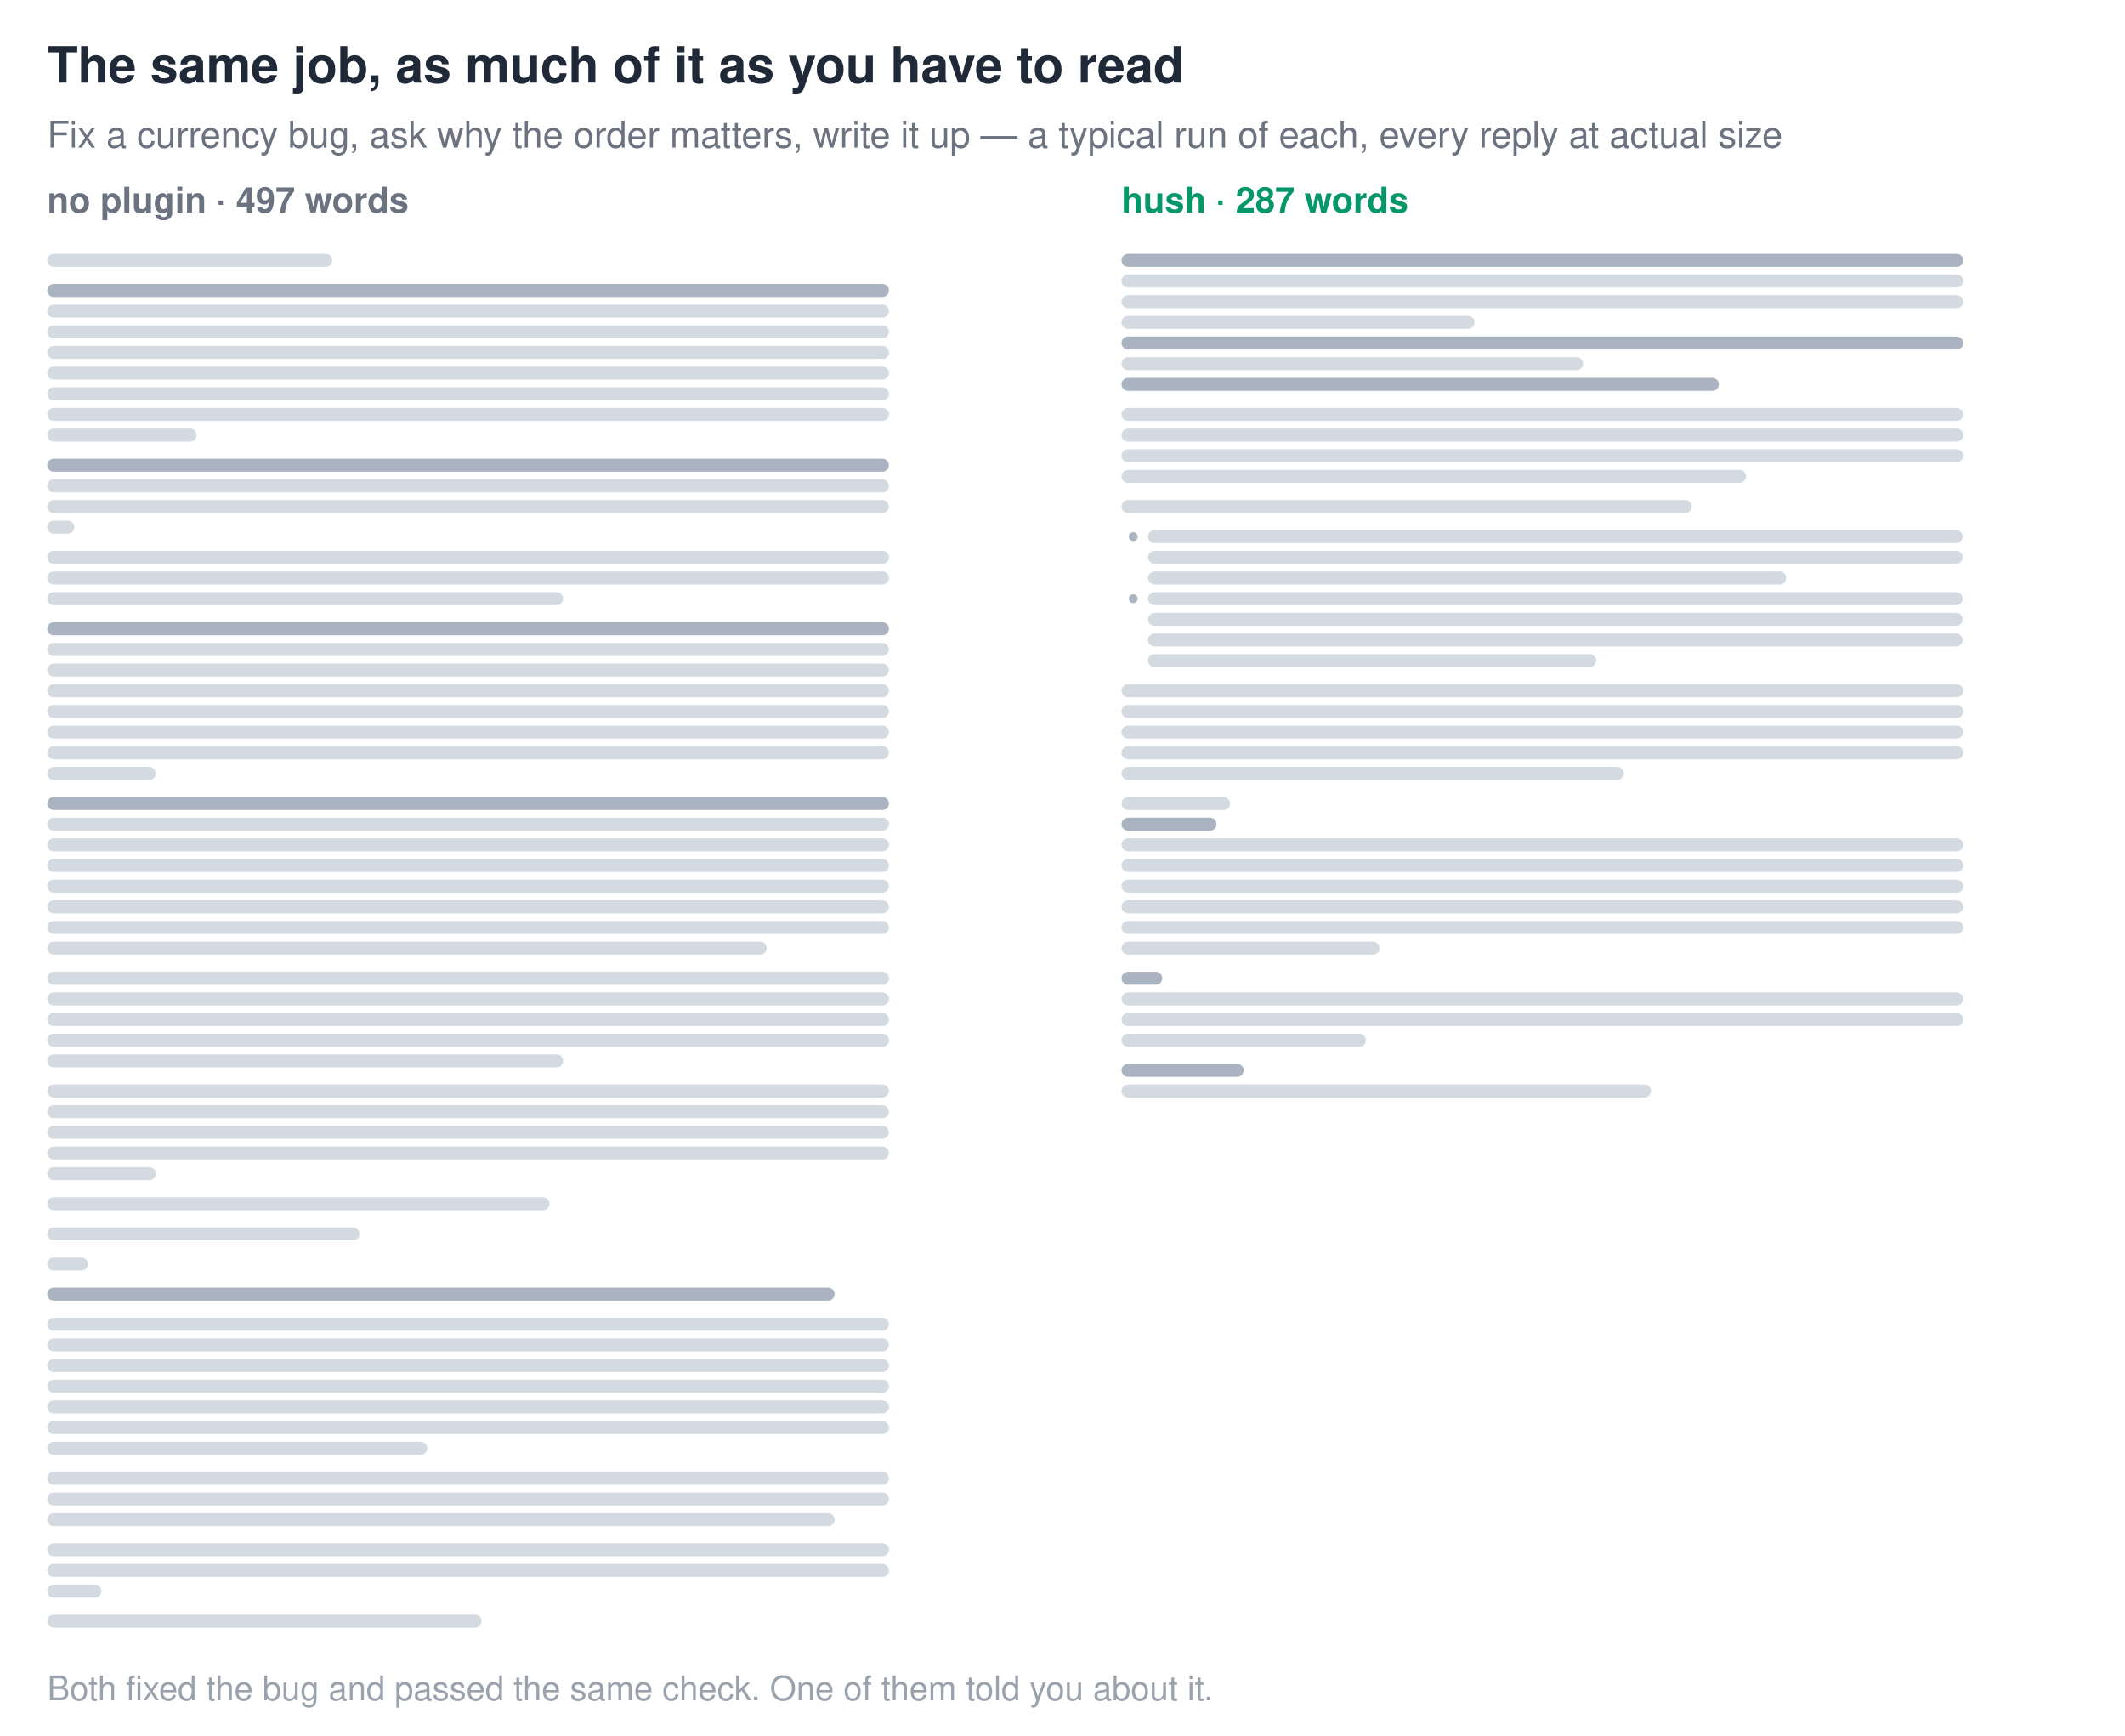
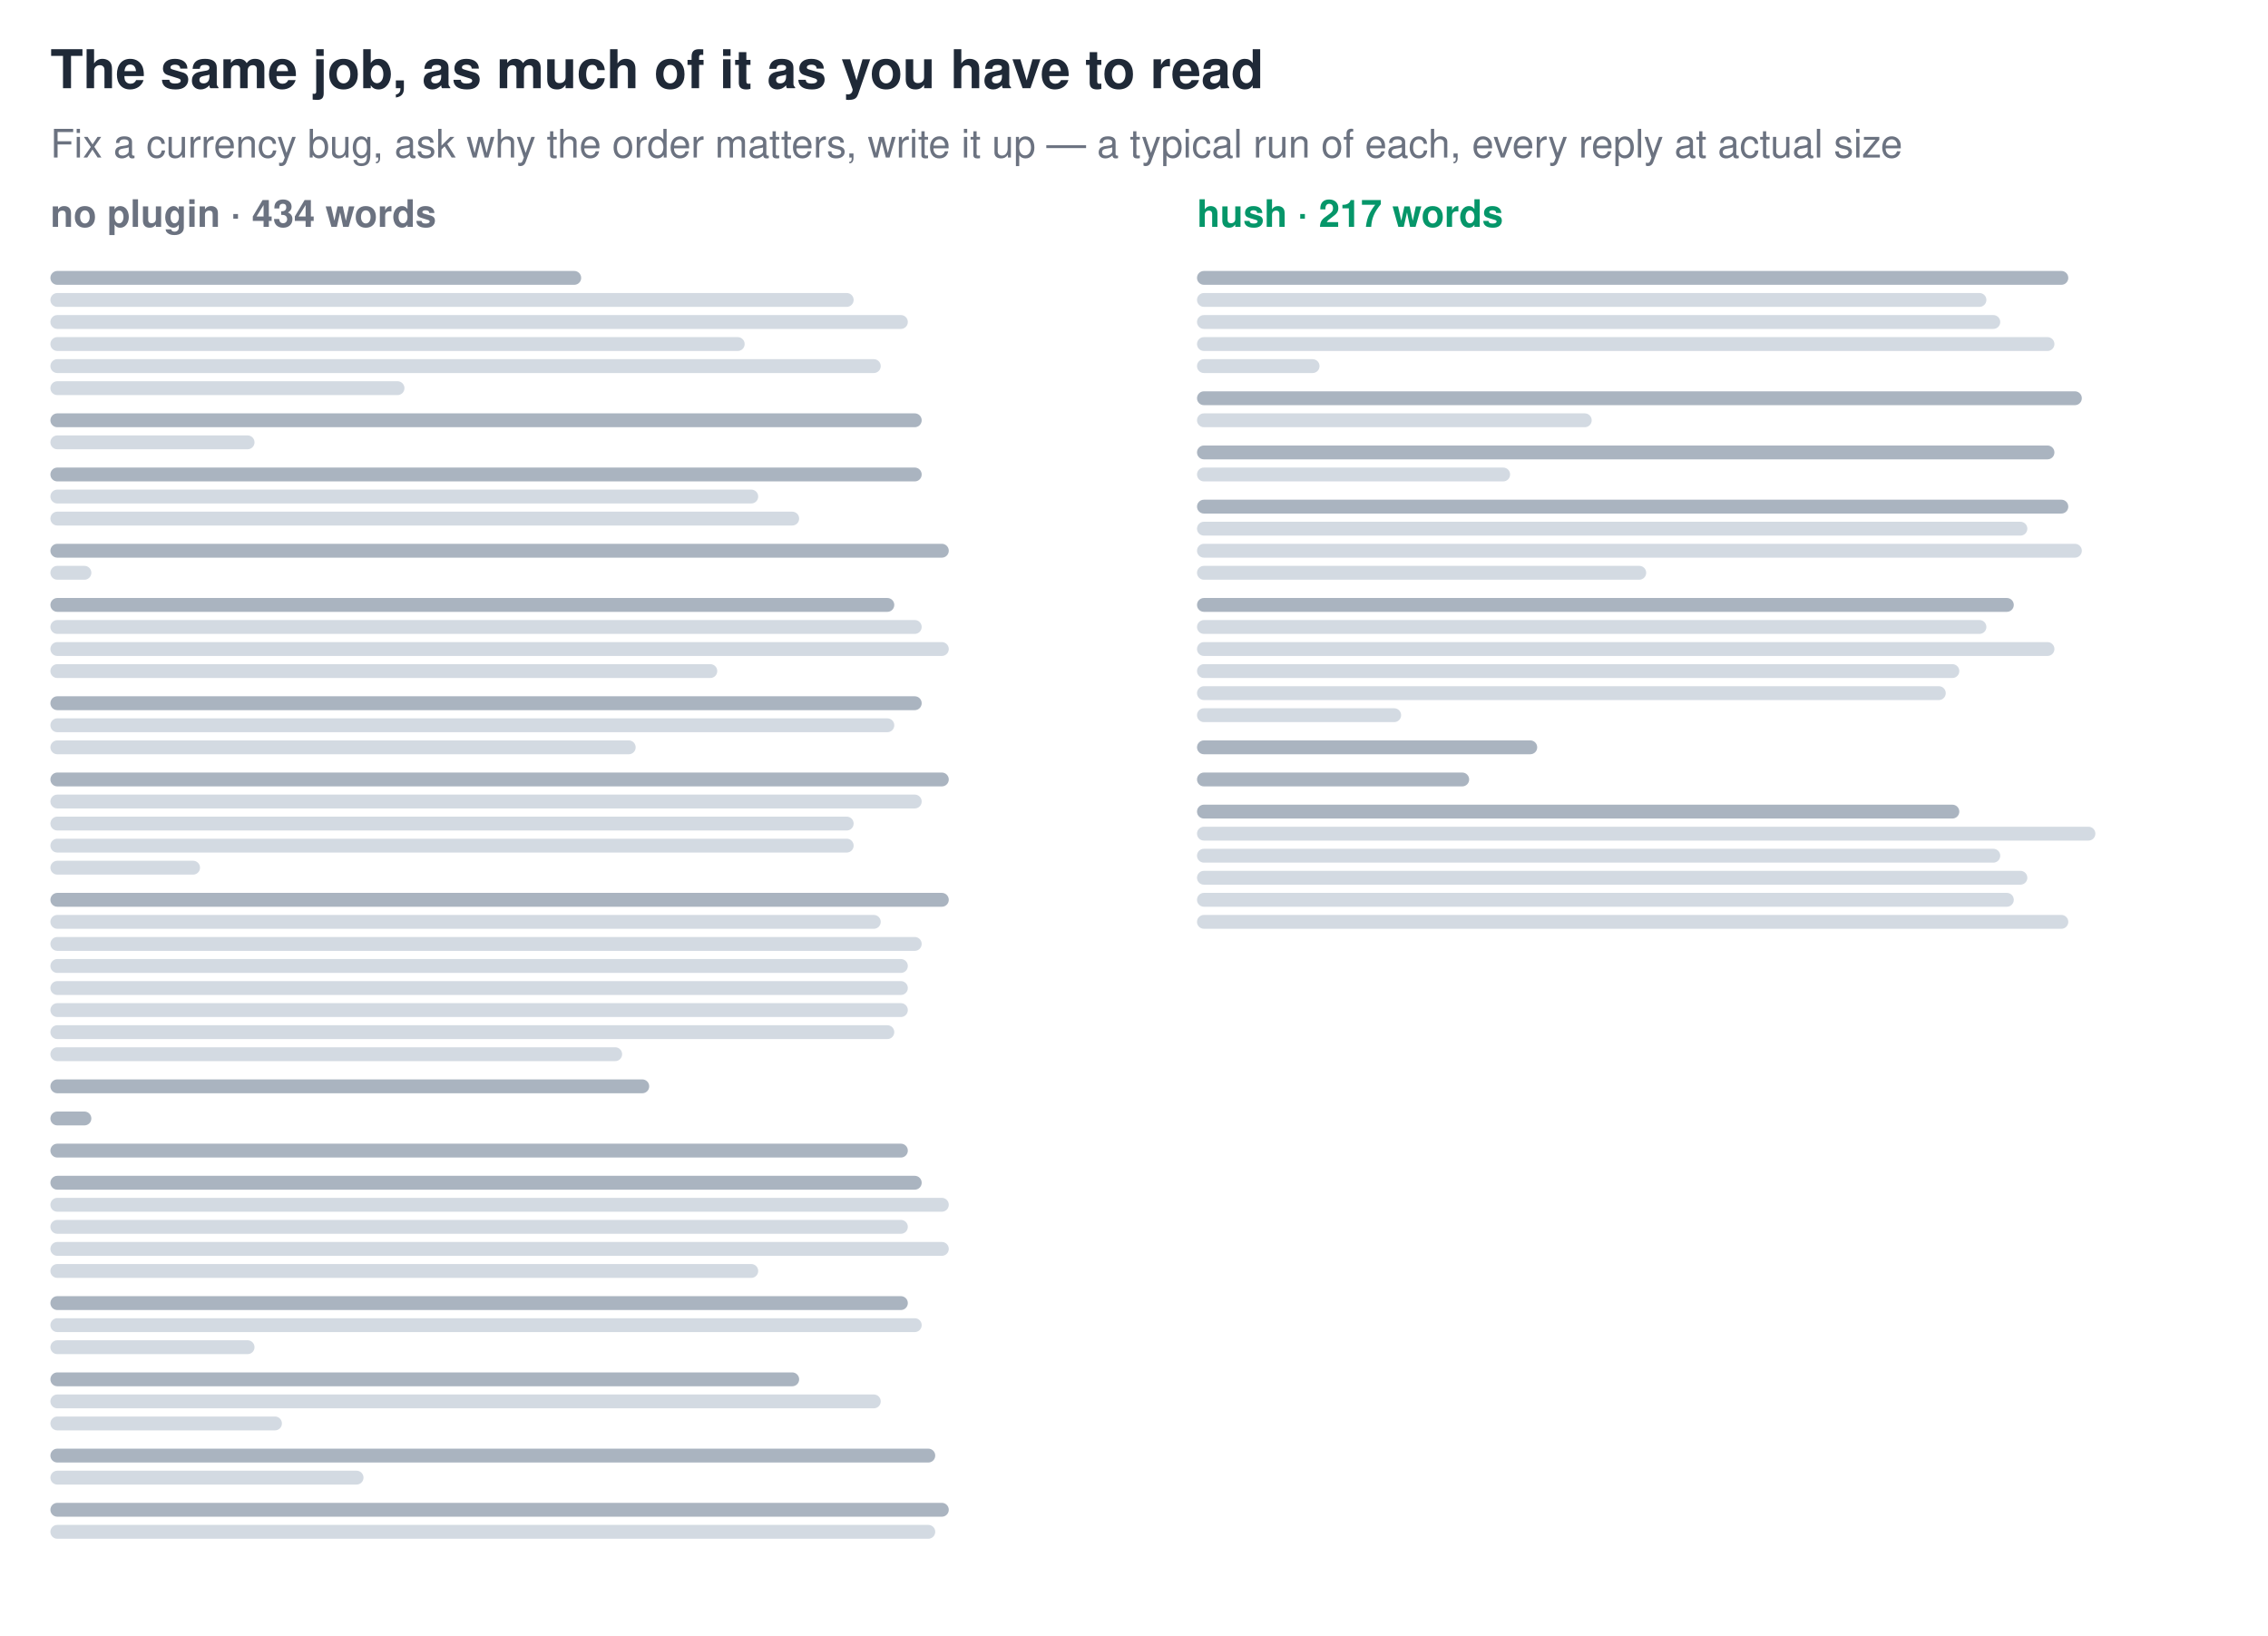
- <svg xmlns="http://www.w3.org/2000/svg" viewBox="0 0 720 588" font-family="-apple-system,BlinkMacSystemFont,Segoe UI,Helvetica,Arial,sans-serif">
+ <svg xmlns="http://www.w3.org/2000/svg" viewBox="0 0 720 519" font-family="-apple-system,BlinkMacSystemFont,Segoe UI,Helvetica,Arial,sans-serif">
  <style>
    .title{fill:#1f2937;font-size:17px;font-weight:700}
    .sub{fill:#6b7280;font-size:12.5px}
    .cap{fill:#6b7280;font-size:12px;font-weight:600}
    .caph{fill:#059669;font-size:12px;font-weight:700}
-     .ln{fill:#d3dae2}.lead{fill:#aab4c0}.dot{fill:#aab4c0}
+     .ln{fill:#d3dae2}.lead{fill:#aab4c0}
    .foot{fill:#9aa3ad;font-size:11.5px}
    @media (prefers-color-scheme:dark){
      .title{fill:#e6edf3}.sub{fill:#9198a1}.cap{fill:#768390}.caph{fill:#3fb950}
-       .ln{fill:#30363d}.lead{fill:#484f58}.dot{fill:#484f58}.foot{fill:#6e7681}
+       .ln{fill:#30363d}.lead{fill:#484f58}.foot{fill:#6e7681}
    }
  </style>
  <text x="16" y="28" class="title">The same job, as much of it as you have to read</text>
  <text x="16" y="50" class="sub">Fix a currency bug, ask why the order matters, write it up — a typical run of each, every reply at actual size</text>
-   <text x="16" y="72" class="cap">no plugin · 497 words</text>
-   <text x="380" y="72" class="caph">hush · 287 words</text>
-   <rect x="16.0" y="86.0" width="96.6" height="4.4" rx="2.2" class="ln" />
-   <rect x="16.0" y="96.2" width="285.2" height="4.4" rx="2.2" class="lead" />
-   <rect x="16.0" y="103.2" width="285.2" height="4.4" rx="2.2" class="ln" />
-   <rect x="16.0" y="110.2" width="285.2" height="4.4" rx="2.2" class="ln" />
-   <rect x="16.0" y="117.2" width="285.2" height="4.4" rx="2.2" class="ln" />
-   <rect x="16.0" y="124.2" width="285.2" height="4.4" rx="2.2" class="ln" />
-   <rect x="16.0" y="131.2" width="285.2" height="4.4" rx="2.2" class="ln" />
-   <rect x="16.0" y="138.2" width="285.2" height="4.4" rx="2.2" class="ln" />
-   <rect x="16.0" y="145.2" width="50.6" height="4.4" rx="2.2" class="ln" />
-   <rect x="16.0" y="155.4" width="285.2" height="4.4" rx="2.2" class="lead" />
-   <rect x="16.0" y="162.4" width="285.2" height="4.4" rx="2.2" class="ln" />
-   <rect x="16.0" y="169.4" width="285.2" height="4.4" rx="2.2" class="ln" />
-   <rect x="16.0" y="176.4" width="9.2" height="4.4" rx="2.2" class="ln" />
-   <rect x="16.0" y="186.6" width="285.2" height="4.4" rx="2.2" class="ln" />
-   <rect x="16.0" y="193.6" width="285.2" height="4.4" rx="2.2" class="ln" />
-   <rect x="16.0" y="200.6" width="174.8" height="4.4" rx="2.2" class="ln" />
-   <rect x="16.0" y="210.8" width="285.2" height="4.4" rx="2.2" class="lead" />
-   <rect x="16.0" y="217.8" width="285.2" height="4.4" rx="2.2" class="ln" />
-   <rect x="16.0" y="224.8" width="285.2" height="4.4" rx="2.2" class="ln" />
-   <rect x="16.0" y="231.8" width="285.2" height="4.4" rx="2.2" class="ln" />
-   <rect x="16.0" y="238.8" width="285.2" height="4.4" rx="2.2" class="ln" />
-   <rect x="16.0" y="245.8" width="285.2" height="4.4" rx="2.2" class="ln" />
-   <rect x="16.0" y="252.8" width="285.2" height="4.4" rx="2.2" class="ln" />
-   <rect x="16.0" y="259.8" width="36.8" height="4.4" rx="2.2" class="ln" />
-   <rect x="16.0" y="270.0" width="285.2" height="4.4" rx="2.2" class="lead" />
-   <rect x="16.0" y="277.0" width="285.2" height="4.4" rx="2.2" class="ln" />
-   <rect x="16.0" y="284.0" width="285.2" height="4.4" rx="2.2" class="ln" />
-   <rect x="16.0" y="291.0" width="285.2" height="4.4" rx="2.2" class="ln" />
-   <rect x="16.0" y="298.0" width="285.2" height="4.4" rx="2.2" class="ln" />
-   <rect x="16.0" y="305.0" width="285.2" height="4.4" rx="2.2" class="ln" />
-   <rect x="16.0" y="312.0" width="285.2" height="4.4" rx="2.2" class="ln" />
-   <rect x="16.0" y="319.0" width="243.8" height="4.4" rx="2.2" class="ln" />
-   <rect x="16.0" y="329.2" width="285.2" height="4.4" rx="2.2" class="ln" />
-   <rect x="16.0" y="336.2" width="285.2" height="4.4" rx="2.2" class="ln" />
-   <rect x="16.0" y="343.2" width="285.2" height="4.4" rx="2.2" class="ln" />
-   <rect x="16.0" y="350.2" width="285.2" height="4.4" rx="2.2" class="ln" />
-   <rect x="16.0" y="357.2" width="174.8" height="4.4" rx="2.2" class="ln" />
-   <rect x="16.0" y="367.4" width="285.2" height="4.4" rx="2.2" class="ln" />
-   <rect x="16.0" y="374.4" width="285.2" height="4.4" rx="2.2" class="ln" />
-   <rect x="16.0" y="381.4" width="285.2" height="4.4" rx="2.2" class="ln" />
-   <rect x="16.0" y="388.4" width="285.2" height="4.4" rx="2.2" class="ln" />
-   <rect x="16.0" y="395.4" width="36.8" height="4.4" rx="2.2" class="ln" />
-   <rect x="16.0" y="405.6" width="170.2" height="4.4" rx="2.2" class="ln" />
-   <rect x="16.0" y="415.8" width="105.8" height="4.4" rx="2.2" class="ln" />
-   <rect x="16.0" y="426.0" width="13.8" height="4.4" rx="2.2" class="ln" />
-   <rect x="16.0" y="436.2" width="266.8" height="4.4" rx="2.2" class="lead" />
-   <rect x="16.0" y="446.4" width="285.2" height="4.4" rx="2.2" class="ln" />
-   <rect x="16.0" y="453.4" width="285.2" height="4.4" rx="2.2" class="ln" />
-   <rect x="16.0" y="460.4" width="285.2" height="4.4" rx="2.2" class="ln" />
-   <rect x="16.0" y="467.4" width="285.2" height="4.4" rx="2.2" class="ln" />
-   <rect x="16.0" y="474.4" width="285.2" height="4.4" rx="2.2" class="ln" />
-   <rect x="16.0" y="481.4" width="285.2" height="4.4" rx="2.2" class="ln" />
-   <rect x="16.0" y="488.4" width="128.8" height="4.4" rx="2.2" class="ln" />
-   <rect x="16.0" y="498.6" width="285.2" height="4.4" rx="2.2" class="ln" />
-   <rect x="16.0" y="505.6" width="285.2" height="4.4" rx="2.2" class="ln" />
-   <rect x="16.0" y="512.6" width="266.8" height="4.4" rx="2.2" class="ln" />
-   <rect x="16.0" y="522.8" width="285.2" height="4.4" rx="2.2" class="ln" />
-   <rect x="16.0" y="529.8" width="285.2" height="4.4" rx="2.2" class="ln" />
-   <rect x="16.0" y="536.8" width="18.4" height="4.4" rx="2.2" class="ln" />
-   <rect x="16.0" y="547.0" width="147.2" height="4.4" rx="2.2" class="ln" />
-   <rect x="380.0" y="86.0" width="285.2" height="4.4" rx="2.2" class="lead" />
-   <rect x="380.0" y="93.0" width="285.2" height="4.4" rx="2.2" class="ln" />
-   <rect x="380.0" y="100.0" width="285.2" height="4.4" rx="2.2" class="ln" />
-   <rect x="380.0" y="107.0" width="119.6" height="4.4" rx="2.2" class="ln" />
-   <rect x="380.0" y="114.0" width="285.2" height="4.4" rx="2.2" class="lead" />
-   <rect x="380.0" y="121.0" width="156.4" height="4.4" rx="2.2" class="ln" />
-   <rect x="380.0" y="128.0" width="202.4" height="4.4" rx="2.2" class="lead" />
-   <rect x="380.0" y="138.2" width="285.2" height="4.4" rx="2.2" class="ln" />
-   <rect x="380.0" y="145.2" width="285.2" height="4.4" rx="2.2" class="ln" />
-   <rect x="380.0" y="152.2" width="285.2" height="4.4" rx="2.2" class="ln" />
-   <rect x="380.0" y="159.2" width="211.6" height="4.4" rx="2.2" class="ln" />
-   <rect x="380.0" y="169.4" width="193.2" height="4.4" rx="2.2" class="ln" />
-   <circle cx="384.0" cy="181.8" r="1.5" class="dot" />
-   <rect x="389.0" y="179.6" width="276.0" height="4.4" rx="2.2" class="ln" />
-   <rect x="389.0" y="186.6" width="276.0" height="4.4" rx="2.2" class="ln" />
-   <rect x="389.0" y="193.6" width="216.2" height="4.4" rx="2.2" class="ln" />
-   <circle cx="384.0" cy="202.8" r="1.5" class="dot" />
-   <rect x="389.0" y="200.6" width="276.0" height="4.4" rx="2.2" class="ln" />
-   <rect x="389.0" y="207.6" width="276.0" height="4.4" rx="2.2" class="ln" />
-   <rect x="389.0" y="214.6" width="276.0" height="4.4" rx="2.2" class="ln" />
-   <rect x="389.0" y="221.6" width="151.8" height="4.4" rx="2.2" class="ln" />
-   <rect x="380.0" y="231.8" width="285.2" height="4.4" rx="2.2" class="ln" />
-   <rect x="380.0" y="238.8" width="285.2" height="4.4" rx="2.2" class="ln" />
-   <rect x="380.0" y="245.8" width="285.2" height="4.4" rx="2.2" class="ln" />
-   <rect x="380.0" y="252.8" width="285.2" height="4.4" rx="2.2" class="ln" />
-   <rect x="380.0" y="259.8" width="170.2" height="4.4" rx="2.2" class="ln" />
-   <rect x="380.0" y="270.0" width="36.8" height="4.4" rx="2.2" class="ln" />
-   <rect x="380.0" y="277.0" width="32.2" height="4.4" rx="2.2" class="lead" />
-   <rect x="380.0" y="284.0" width="285.2" height="4.4" rx="2.2" class="ln" />
-   <rect x="380.0" y="291.0" width="285.2" height="4.4" rx="2.2" class="ln" />
-   <rect x="380.0" y="298.0" width="285.2" height="4.4" rx="2.2" class="ln" />
-   <rect x="380.0" y="305.0" width="285.2" height="4.4" rx="2.2" class="ln" />
-   <rect x="380.0" y="312.0" width="285.2" height="4.4" rx="2.2" class="ln" />
-   <rect x="380.0" y="319.0" width="87.4" height="4.4" rx="2.2" class="ln" />
-   <rect x="380.0" y="329.2" width="13.8" height="4.4" rx="2.2" class="lead" />
-   <rect x="380.0" y="336.2" width="285.2" height="4.4" rx="2.2" class="ln" />
-   <rect x="380.0" y="343.2" width="285.2" height="4.4" rx="2.2" class="ln" />
-   <rect x="380.0" y="350.2" width="82.8" height="4.4" rx="2.2" class="ln" />
-   <rect x="380.0" y="360.4" width="41.4" height="4.4" rx="2.2" class="lead" />
-   <rect x="380.0" y="367.4" width="179.4" height="4.4" rx="2.2" class="ln" />
-   <text x="16" y="576" class="foot">Both fixed the bug and passed the same check. One of them told you about it.</text>
+   <text x="16" y="72" class="cap">no plugin · 434 words</text>
+   <text x="380" y="72" class="caph">hush · 217 words</text>
+   <rect x="16" y="86.0" width="168.5" height="4.4" rx="2.2" class="lead" />
+   <rect x="16" y="93.0" width="255.0" height="4.4" rx="2.2" class="ln" />
+   <rect x="16" y="100.0" width="272.2" height="4.4" rx="2.2" class="ln" />
+   <rect x="16" y="107.0" width="220.4" height="4.4" rx="2.2" class="ln" />
+   <rect x="16" y="114.0" width="263.6" height="4.4" rx="2.2" class="ln" />
+   <rect x="16" y="121.0" width="112.4" height="4.4" rx="2.2" class="ln" />
+   <rect x="16" y="131.2" width="276.6" height="4.4" rx="2.2" class="lead" />
+   <rect x="16" y="138.2" width="64.8" height="4.4" rx="2.2" class="ln" />
+   <rect x="16" y="148.4" width="276.6" height="4.4" rx="2.2" class="lead" />
+   <rect x="16" y="155.4" width="224.7" height="4.4" rx="2.2" class="ln" />
+   <rect x="16" y="162.4" width="237.7" height="4.4" rx="2.2" class="ln" />
+   <rect x="16" y="172.6" width="285.2" height="4.4" rx="2.2" class="lead" />
+   <rect x="16" y="179.6" width="13.0" height="4.4" rx="2.2" class="ln" />
+   <rect x="16" y="189.8" width="267.9" height="4.4" rx="2.2" class="lead" />
+   <rect x="16" y="196.8" width="276.6" height="4.4" rx="2.2" class="ln" />
+   <rect x="16" y="203.8" width="285.2" height="4.4" rx="2.2" class="ln" />
+   <rect x="16" y="210.8" width="211.7" height="4.4" rx="2.2" class="ln" />
+   <rect x="16" y="221.0" width="276.6" height="4.4" rx="2.2" class="lead" />
+   <rect x="16" y="228.0" width="267.9" height="4.4" rx="2.2" class="ln" />
+   <rect x="16" y="235.0" width="185.8" height="4.4" rx="2.2" class="ln" />
+   <rect x="16" y="245.2" width="285.2" height="4.4" rx="2.2" class="lead" />
+   <rect x="16" y="252.2" width="276.6" height="4.4" rx="2.2" class="ln" />
+   <rect x="16" y="259.2" width="255.0" height="4.4" rx="2.2" class="ln" />
+   <rect x="16" y="266.2" width="255.0" height="4.4" rx="2.2" class="ln" />
+   <rect x="16" y="273.2" width="47.5" height="4.4" rx="2.2" class="ln" />
+   <rect x="16" y="283.4" width="285.2" height="4.4" rx="2.2" class="lead" />
+   <rect x="16" y="290.4" width="263.6" height="4.4" rx="2.2" class="ln" />
+   <rect x="16" y="297.4" width="276.6" height="4.4" rx="2.2" class="ln" />
+   <rect x="16" y="304.4" width="272.2" height="4.4" rx="2.2" class="ln" />
+   <rect x="16" y="311.4" width="272.2" height="4.4" rx="2.2" class="ln" />
+   <rect x="16" y="318.4" width="272.2" height="4.4" rx="2.2" class="ln" />
+   <rect x="16" y="325.4" width="267.9" height="4.4" rx="2.2" class="ln" />
+   <rect x="16" y="332.4" width="181.5" height="4.4" rx="2.2" class="ln" />
+   <rect x="16" y="342.6" width="190.1" height="4.4" rx="2.2" class="lead" />
+   <rect x="16" y="352.8" width="13.0" height="4.4" rx="2.2" class="lead" />
+   <rect x="16" y="363.0" width="272.2" height="4.4" rx="2.2" class="lead" />
+   <rect x="16" y="373.2" width="276.6" height="4.4" rx="2.2" class="lead" />
+   <rect x="16" y="380.2" width="285.2" height="4.4" rx="2.2" class="ln" />
+   <rect x="16" y="387.2" width="272.2" height="4.4" rx="2.2" class="ln" />
+   <rect x="16" y="394.2" width="285.2" height="4.4" rx="2.2" class="ln" />
+   <rect x="16" y="401.2" width="224.7" height="4.4" rx="2.2" class="ln" />
+   <rect x="16" y="411.4" width="272.2" height="4.4" rx="2.2" class="lead" />
+   <rect x="16" y="418.4" width="276.6" height="4.4" rx="2.2" class="ln" />
+   <rect x="16" y="425.4" width="64.8" height="4.4" rx="2.2" class="ln" />
+   <rect x="16" y="435.6" width="237.7" height="4.4" rx="2.2" class="lead" />
+   <rect x="16" y="442.6" width="263.6" height="4.4" rx="2.2" class="ln" />
+   <rect x="16" y="449.6" width="73.5" height="4.4" rx="2.2" class="ln" />
+   <rect x="16" y="459.8" width="280.9" height="4.4" rx="2.2" class="lead" />
+   <rect x="16" y="466.8" width="99.4" height="4.4" rx="2.2" class="ln" />
+   <rect x="16" y="477.0" width="285.2" height="4.4" rx="2.2" class="lead" />
+   <rect x="16" y="484.0" width="280.9" height="4.4" rx="2.2" class="ln" />
+   <rect x="380" y="86.0" width="276.6" height="4.4" rx="2.2" class="lead" />
+   <rect x="380" y="93.0" width="250.6" height="4.4" rx="2.2" class="ln" />
+   <rect x="380" y="100.0" width="255.0" height="4.4" rx="2.2" class="ln" />
+   <rect x="380" y="107.0" width="272.2" height="4.4" rx="2.2" class="ln" />
+   <rect x="380" y="114.0" width="38.9" height="4.4" rx="2.2" class="ln" />
+   <rect x="380" y="124.2" width="280.9" height="4.4" rx="2.2" class="lead" />
+   <rect x="380" y="131.2" width="125.3" height="4.4" rx="2.2" class="ln" />
+   <rect x="380" y="141.4" width="272.2" height="4.4" rx="2.2" class="lead" />
+   <rect x="380" y="148.4" width="99.4" height="4.4" rx="2.2" class="ln" />
+   <rect x="380" y="158.6" width="276.6" height="4.4" rx="2.2" class="lead" />
+   <rect x="380" y="165.6" width="263.6" height="4.4" rx="2.2" class="ln" />
+   <rect x="380" y="172.6" width="280.9" height="4.4" rx="2.2" class="ln" />
+   <rect x="380" y="179.6" width="142.6" height="4.4" rx="2.2" class="ln" />
+   <rect x="380" y="189.8" width="259.3" height="4.4" rx="2.2" class="lead" />
+   <rect x="380" y="196.8" width="250.6" height="4.4" rx="2.2" class="ln" />
+   <rect x="380" y="203.8" width="272.2" height="4.4" rx="2.2" class="ln" />
+   <rect x="380" y="210.8" width="242.0" height="4.4" rx="2.2" class="ln" />
+   <rect x="380" y="217.8" width="237.7" height="4.4" rx="2.2" class="ln" />
+   <rect x="380" y="224.8" width="64.8" height="4.4" rx="2.2" class="ln" />
+   <rect x="380" y="235.0" width="108.0" height="4.4" rx="2.2" class="lead" />
+   <rect x="380" y="245.2" width="86.4" height="4.4" rx="2.2" class="lead" />
+   <rect x="380" y="255.4" width="242.0" height="4.4" rx="2.2" class="lead" />
+   <rect x="380" y="262.4" width="285.2" height="4.4" rx="2.2" class="ln" />
+   <rect x="380" y="269.4" width="255.0" height="4.4" rx="2.2" class="ln" />
+   <rect x="380" y="276.4" width="263.6" height="4.4" rx="2.2" class="ln" />
+   <rect x="380" y="283.4" width="259.3" height="4.4" rx="2.2" class="ln" />
+   <rect x="380" y="290.4" width="276.6" height="4.4" rx="2.2" class="ln" />
</svg>
